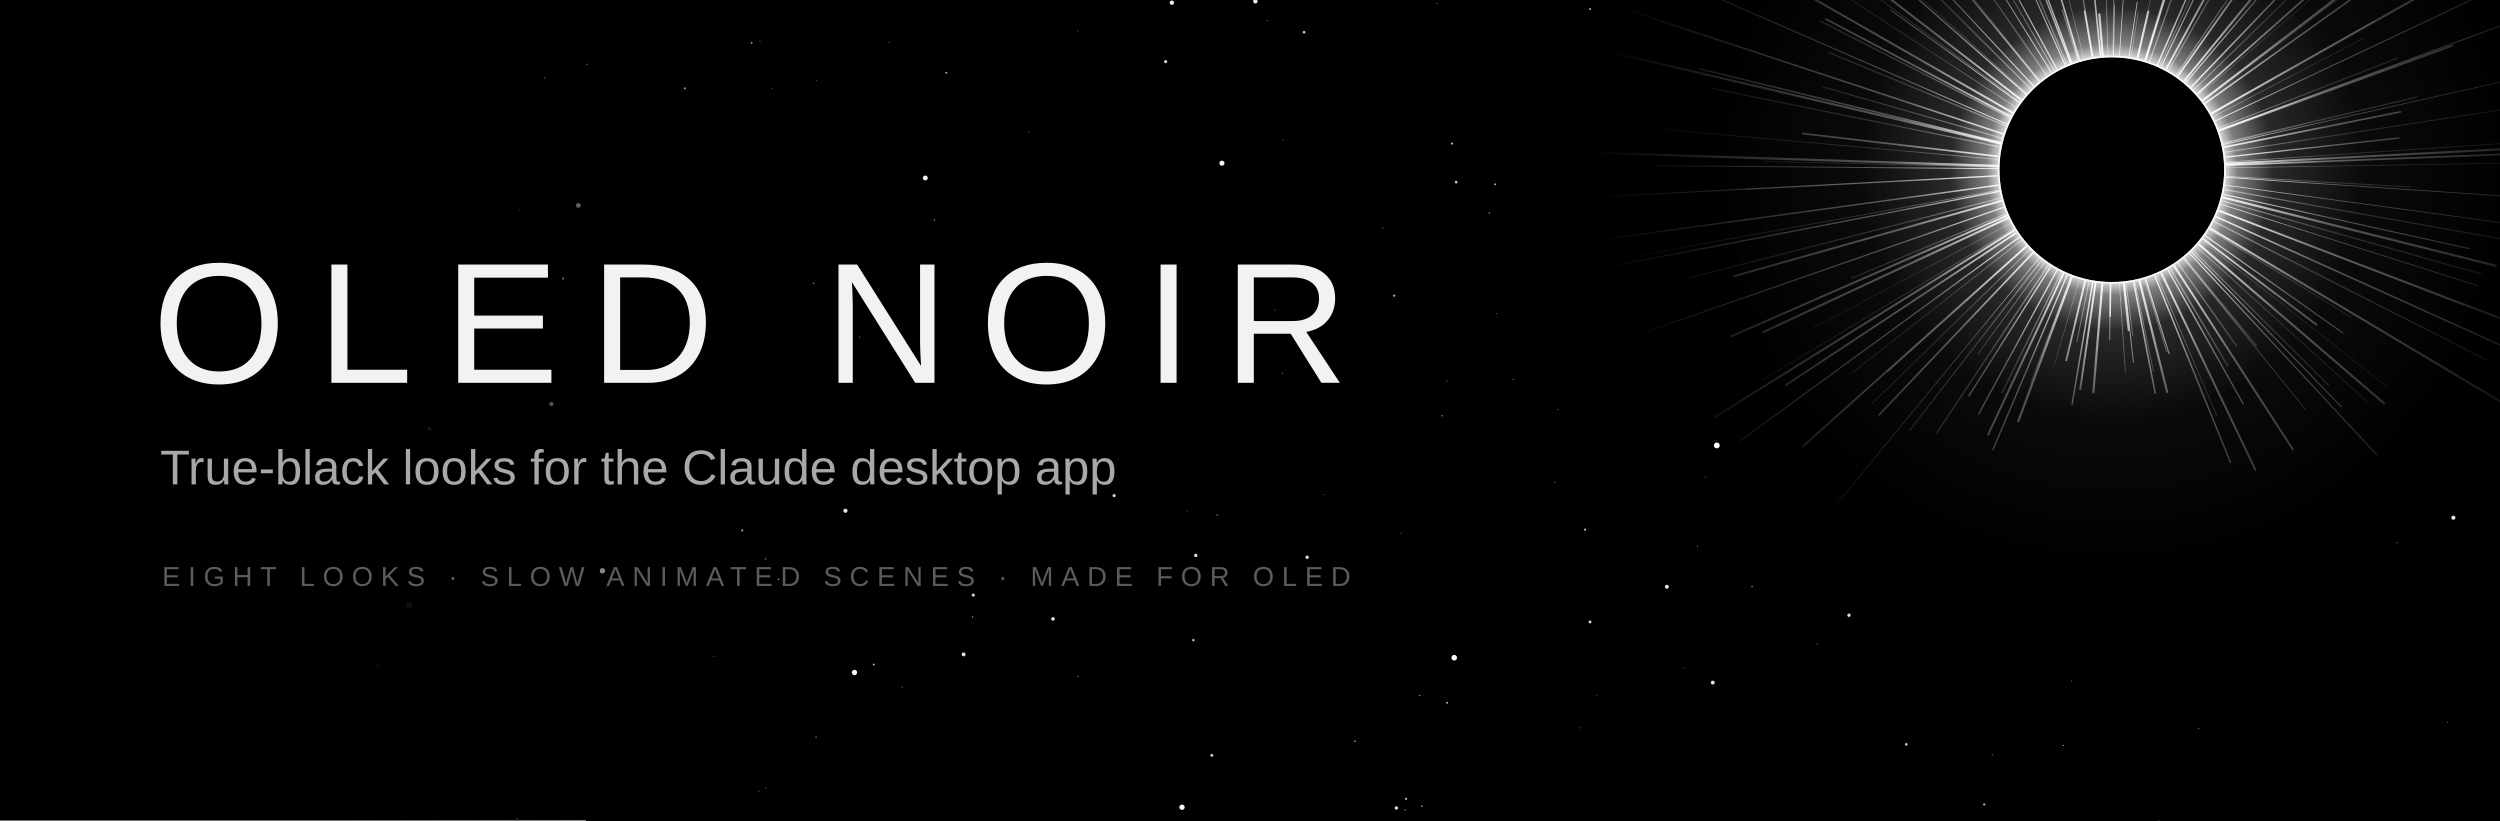
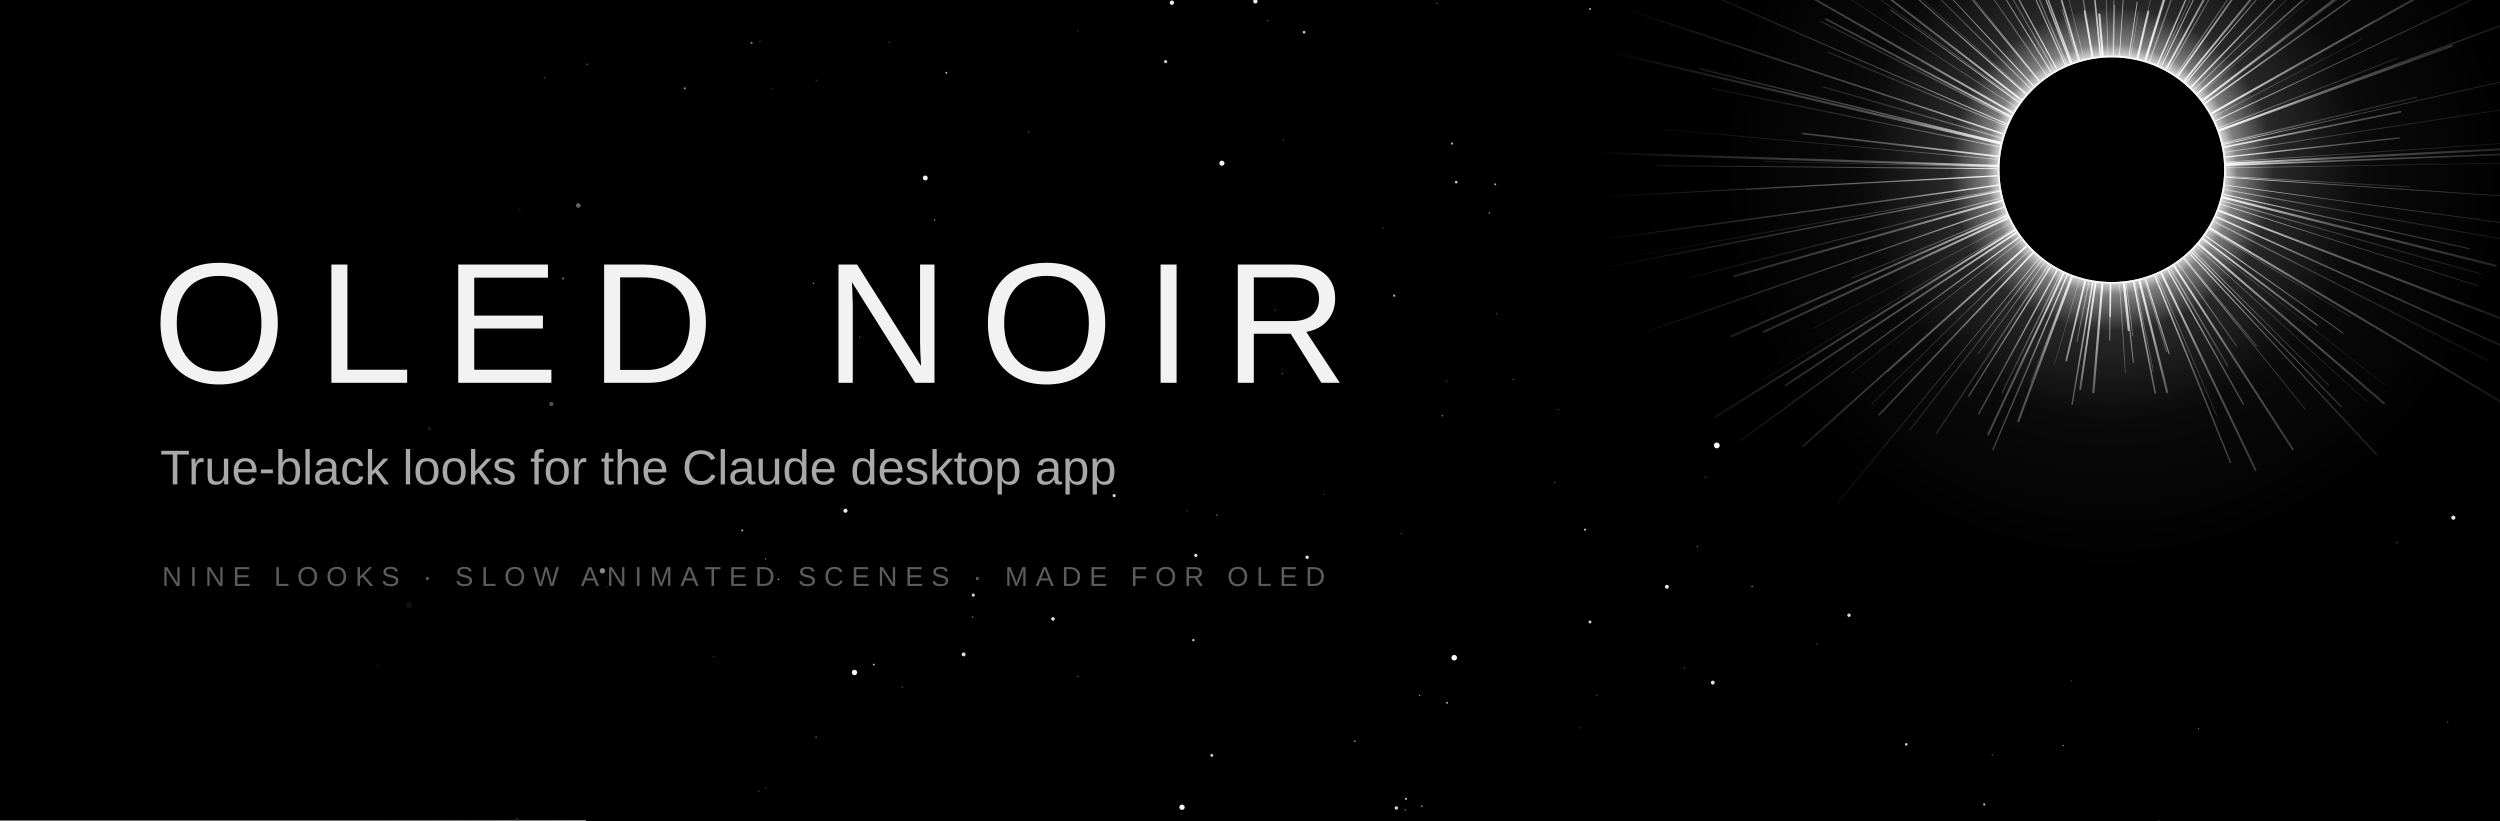
<svg xmlns="http://www.w3.org/2000/svg" viewBox="0 0 1280 420" width="1280" height="420">
  <rect width="1280" height="420" fill="#000" />
  <circle cx="0.0" cy="276.2" r="1.1" fill="#797979" />
  <circle cx="278.8" cy="39.8" r="0.5" fill="#878787" />
  <circle cx="166.5" cy="282.9" r="1.5" fill="#a4a4a4" />
  <circle cx="65.0" cy="72.6" r="0.5" fill="#ababab" />
  <circle cx="149.4" cy="16.2" r="1.5" fill="#7f7f7f" />
  <circle cx="36.7" cy="182.2" r="1.6" fill="#ababab" />
  <circle cx="97.0" cy="266.6" r="0.6" fill="#767676" />
  <circle cx="33.6" cy="212.5" r="0.7" fill="#c2c2c2" />
  <circle cx="131.2" cy="99.7" r="0.9" fill="#aaaaaa" />
  <circle cx="68.5" cy="328.5" r="1.6" fill="#c4c4c4" />
  <circle cx="98.8" cy="383.4" r="0.8" fill="#bbbbbb" />
  <circle cx="108.2" cy="152.6" r="0.5" fill="#8b8b8b" />
  <circle cx="152.7" cy="76.5" r="1.2" fill="#868686" />
  <circle cx="79.3" cy="157.3" r="1.2" fill="#c5c5c5" />
  <circle cx="181.7" cy="205.1" r="0.7" fill="#7a7a7a" />
  <circle cx="219.8" cy="219.5" r="0.8" fill="#a3a3a3" />
  <circle cx="391.9" cy="197.4" r="0.5" fill="#909090" />
  <circle cx="310.3" cy="154.9" r="0.7" fill="#d1d1d1" />
  <circle cx="161.9" cy="239.0" r="0.9" fill="#7d7d7d" />
  <circle cx="296.1" cy="105.2" r="1.2" fill="#c7c7c7" />
  <circle cx="58.4" cy="263.3" r="0.5" fill="#8e8e8e" />
  <circle cx="143.3" cy="62.0" r="0.9" fill="#a8a8a8" />
  <circle cx="418.9" cy="186.0" r="0.5" fill="#9a9a9a" />
  <circle cx="317.1" cy="237.9" r="1.6" fill="#707070" />
  <circle cx="25.4" cy="87.2" r="0.6" fill="#5b5b5b" />
  <circle cx="288.3" cy="142.6" r="0.6" fill="#cdcdcd" />
  <circle cx="322.8" cy="360.5" r="0.5" fill="#676767" />
  <circle cx="282.3" cy="206.8" r="1.1" fill="#b8b8b8" />
  <circle cx="324.6" cy="190.5" r="0.5" fill="#6d6d6d" />
  <circle cx="335.5" cy="26.8" r="0.7" fill="#ababab" />
  <circle cx="191.1" cy="156.6" r="0.5" fill="#5a5a5a" />
  <circle cx="56.4" cy="230.6" r="0.9" fill="#6c6c6c" />
  <circle cx="379.9" cy="246.8" r="0.6" fill="#747474" />
  <circle cx="315.7" cy="170.8" r="1.5" fill="#d3d3d3" />
  <circle cx="209.5" cy="309.8" r="1.6" fill="#707070" />
  <circle cx="399.2" cy="326.4" r="1.1" fill="#b8b8b8" />
  <circle cx="384.9" cy="18.4" r="1.0" fill="#c3c3c3" />
  <circle cx="109.5" cy="185.9" r="0.5" fill="#c1c1c1" />
  <circle cx="264.7" cy="419.5" r="0.8" fill="#646464" />
  <circle cx="266.1" cy="107.6" r="0.5" fill="#525252" />
  <circle cx="100.5" cy="160.5" r="1.6" fill="#525252" />
  <circle cx="59.6" cy="213.5" r="0.5" fill="#b3b3b3" />
  <circle cx="309.7" cy="21.7" r="0.9" fill="#8c8c8c" />
  <circle cx="193.6" cy="340.6" r="0.6" fill="#c4c4c4" />
  <circle cx="111.4" cy="283.7" r="1.5" fill="#777777" />
  <circle cx="314.0" cy="109.8" r="0.5" fill="#acacac" />
  <svg x="300" y="-60" width="1000" height="625" viewBox="0 0 1600 1000" preserveAspectRatio="xMidYMid slice">
    <defs>
      <radialGradient id="ec-fade" gradientUnits="userSpaceOnUse" cx="0" cy="0" r="430">
        <stop offset=".2" stop-color="#fff" stop-opacity=".95" />
        <stop offset=".42" stop-color="#fff" stop-opacity=".32" />
        <stop offset="1" stop-color="#fff" stop-opacity="0" />
      </radialGradient>
      <radialGradient id="ec-glow">
        <stop offset=".27" stop-color="#fff" stop-opacity=".95" />
        <stop offset=".31" stop-color="#fff" stop-opacity=".5" />
        <stop offset=".4" stop-color="#fff" stop-opacity=".16" />
        <stop offset=".62" stop-color="#fff" stop-opacity=".04" />
        <stop offset="1" stop-color="#fff" stop-opacity="0" />
      </radialGradient>
      <radialGradient id="ec-bead-glow">
        <stop offset="0" stop-color="#fff" stop-opacity="1" />
        <stop offset="1" stop-color="#fff" stop-opacity="0" />
      </radialGradient>
    </defs>
    <style>.tw-a{animation:tw-k 5.5s ease-in-out infinite}.tw-b{animation:tw-k 7.5s ease-in-out -2s infinite}.tw-c{animation:tw-k 11s ease-in-out -5s infinite}@keyframes tw-k{0%,100%{opacity:1}50%{opacity:.3}}.ec-spin{animation:ec-turn 300s linear infinite}.ec-spin-back{animation:ec-turn 460s linear reverse infinite}@keyframes ec-turn{to{transform:rotate(360deg)}}.ec-breathe{animation:ec-br 10s ease-in-out infinite}@keyframes ec-br{0%,100%{opacity:.8;transform:scale(1)}50%{opacity:1;transform:scale(1.045)}}.ec-bead{opacity:0;animation:ec-bd 26s ease-in-out infinite}@keyframes ec-bd{0%,76%,100%{opacity:0}86%{opacity:1}95%{opacity:0}}@media (max-aspect-ratio: 3/2){.ec-pos{transform:translate(-110px,0)}}@media (max-aspect-ratio: 1/1){.ec-pos{transform:translate(-330px,-20px)}}@media (prefers-reduced-motion: reduce){*{animation:none!important}}</style>
    <rect width="1600" height="1000" fill="#000" />
    <g>
      <circle cx="885.5" cy="576.7" r="1.6" fill="#e6e6e6" />
      <circle cx="1359.5" cy="820.3" r="0.6" fill="#999999" />
      <circle cx="432.7" cy="502" r="1.3" fill="#d3d3d3" />
      <circle cx="556.5" cy="842.4" r="0.5" fill="#747474" />
      <circle cx="482.6" cy="408.1" r="0.5" fill="#6e6e6e" />
      <circle cx="1041.3" cy="995.4" r="1.2" fill="#cfcfcf" />
      <circle cx="147.2" cy="553.9" r="0.6" fill="#999999" />
      <circle cx="1306.6" cy="935.1" r="1.3" fill="#d6d6d6" />
      <circle cx="667.7" cy="532.9" r="0.5" fill="#626262" />
      <circle cx="899.9" cy="643.5" r="0.5" fill="#5a5a5a" />
      <circle cx="141.7" cy="744.1" r="0.5" fill="#7e7e7e" />
      <circle cx="697.1" cy="98.8" r="0.5" fill="#797979" />
      <circle cx="759.4" cy="406.9" r="0.5" fill="#6f6f6f" />
      <circle cx="147.5" cy="741.3" r="0.5" fill="#747474" />
      <circle cx="159.8" cy="920.2" r="1.9" fill="#f0f0f0" />
      <circle cx="1254" cy="965.9" r="0.7" fill="#a3a3a3" />
      <circle cx="512.7" cy="714.8" r="1.2" fill="#cecece" />
      <circle cx="705.5" cy="671.7" r="0.8" fill="#b1b1b1" />
      <circle cx="157.7" cy="570.6" r="0.7" fill="#a4a4a4" />
      <circle cx="1003.3" cy="955.4" r="1" fill="#c1c1c1" />
      <circle cx="755.2" cy="5" r="0.5" fill="#616161" />
      <circle cx="558.3" cy="112.9" r="0.5" fill="#747474" />
      <circle cx="355.3" cy="806.5" r="1.2" fill="#d2d2d2" />
      <circle cx="564.6" cy="350" r="0.5" fill="#6a6a6a" />
      <circle cx="188.5" cy="699.9" r="0.6" fill="#8e8e8e" />
      <circle cx="259.1" cy="658.9" r="0.5" fill="#7a7a7a" />
      <circle cx="373.4" cy="12.2" r="0.5" fill="#696969" />
      <circle cx="1" cy="148.7" r="0.7" fill="#ababab" />
      <circle cx="521" cy="229.7" r="2.1" fill="#f7f7f7" />
      <circle cx="16.9" cy="576.8" r="0.5" fill="#808080" />
      <circle cx="9.1" cy="71.3" r="0.5" fill="#787878" />
      <circle cx="765" cy="877.9" r="1.2" fill="#d1d1d1" />
      <circle cx="570.5" cy="401.8" r="0.5" fill="#888888" />
      <circle cx="923.1" cy="655.2" r="1.6" fill="#e2e2e2" />
      <circle cx="295.2" cy="155.6" r="0.8" fill="#b3b3b3" />
      <circle cx="705.2" cy="408.2" r="0.5" fill="#7c7c7c" />
      <circle cx="756" cy="996.2" r="0.6" fill="#949494" />
      <circle cx="1483.7" cy="540.6" r="0.5" fill="#808080" />
    </g>
    <g class="tw-a">
      <circle cx="128" cy="530.5" r="0.9" fill="#bebebe" />
      <circle cx="285.6" cy="276.1" r="0.6" fill="#9b9b9b" />
      <circle cx="474.9" cy="146.5" r="1.3" fill="#d5d5d5" />
      <circle cx="711.3" cy="634.8" r="2.3" fill="#fcfcfc" />
      <circle cx="1008.4" cy="623.6" r="0.5" fill="#6f6f6f" />
      <circle cx="657.4" cy="918.8" r="0.9" fill="#bbbbbb" />
      <circle cx="220" cy="646.9" r="2.2" fill="#fafafa" />
      <circle cx="1217.1" cy="653.8" r="0.5" fill="#666666" />
      <circle cx="81" cy="168.4" r="0.9" fill="#bcbcbc" />
      <circle cx="662.1" cy="338.2" r="0.9" fill="#bbbbbb" />
      <circle cx="712.9" cy="245.2" r="1.1" fill="#cbcbcb" />
      <circle cx="1483.2" cy="990.5" r="0.6" fill="#9a9a9a" />
      <circle cx="434.4" cy="63" r="0.7" fill="#a3a3a3" />
      <circle cx="926.4" cy="460.9" r="2.4" fill="#fefefe" />
      <circle cx="403" cy="650.1" r="0.5" fill="#8a8a8a" />
      <circle cx="883.6" cy="808.1" r="0.8" fill="#b4b4b4" />
      <circle cx="480" cy="98.2" r="1.8" fill="#ececec" />
      <circle cx="669.1" cy="905.4" r="0.6" fill="#939393" />
      <circle cx="663.9" cy="757.9" r="1.4" fill="#d9d9d9" />
      <circle cx="629.9" cy="703.2" r="0.7" fill="#a6a6a6" />
      <circle cx="1214.7" cy="931.2" r="0.5" fill="#7a7a7a" />
      <circle cx="278" cy="241.8" r="2" fill="#f4f4f4" />
      <circle cx="110.2" cy="864.2" r="1.7" fill="#e9e9e9" />
      <circle cx="1291.3" cy="950" r="0.5" fill="#636363" />
      <circle cx="628.2" cy="945.7" r="0.9" fill="#bdbdbd" />
      <circle cx="235.8" cy="640.4" r="0.8" fill="#b8b8b8" />
      <circle cx="382.6" cy="603" r="1.5" fill="#dddddd" />
      <circle cx="701.5" cy="436.6" r="0.6" fill="#9c9c9c" />
      <circle cx="1034.7" cy="600" r="1.4" fill="#d9d9d9" />
      <circle cx="79.8" cy="387.3" r="0.5" fill="#6d6d6d" />
      <circle cx="828" cy="665.5" r="0.5" fill="#5d5d5d" />
      <circle cx="326.2" cy="76.5" r="0.6" fill="#909090" />
      <circle cx="488.3" cy="757.3" r="2.2" fill="#fafafa" />
      <circle cx="588.3" cy="122.4" r="1.1" fill="#cdcdcd" />
      <circle cx="822.5" cy="605.5" r="1.2" fill="#d3d3d3" />
      <circle cx="814.6" cy="692.3" r="0.5" fill="#5c5c5c" />
      <circle cx="1525.2" cy="687.7" r="0.5" fill="#787878" />
      <circle cx="1529.8" cy="520.1" r="1.7" fill="#e6e6e6" />
    </g>
    <g class="tw-b">
      <circle cx="818.5" cy="529.9" r="0.9" fill="#bebebe" />
      <circle cx="768.1" cy="843.5" r="0.6" fill="#9f9f9f" />
      <circle cx="1288.6" cy="768.8" r="0.6" fill="#8e8e8e" />
      <circle cx="122.8" cy="841.3" r="0.7" fill="#acacac" />
      <circle cx="745.9" cy="352.9" r="0.5" fill="#626262" />
      <circle cx="671.1" cy="759.5" r="0.6" fill="#8c8c8c" />
      <circle cx="604.2" cy="937.3" r="1.7" fill="#e7e7e7" />
      <circle cx="822.5" cy="103.4" r="0.8" fill="#b6b6b6" />
      <circle cx="1415.1" cy="961.4" r="0.9" fill="#bdbdbd" />
      <circle cx="917.1" cy="487" r="0.5" fill="#6a6a6a" />
      <circle cx="692.8" cy="850.4" r="0.9" fill="#b8b8b8" />
      <circle cx="101.9" cy="84.8" r="2.4" fill="#ffffff" />
      <circle cx="740.1" cy="270.5" r="0.6" fill="#9f9f9f" />
      <circle cx="309.4" cy="632.1" r="1.6" fill="#e2e2e2" />
      <circle cx="548.4" cy="97.1" r="1.8" fill="#ececec" />
      <circle cx="362.7" cy="204.4" r="0.5" fill="#717171" />
      <circle cx="831.6" cy="876.1" r="0.5" fill="#636363" />
      <circle cx="141.4" cy="937" r="0.8" fill="#b5b5b5" />
      <circle cx="910.6" cy="543.6" r="0.5" fill="#858585" />
      <circle cx="691.1" cy="782.9" r="0.9" fill="#bdbdbd" />
      <circle cx="1212.3" cy="922.2" r="0.6" fill="#909090" />
      <circle cx="135.7" cy="131.1" r="0.8" fill="#b0b0b0" />
      <circle cx="459.8" cy="900" r="0.5" fill="#6a6a6a" />
      <circle cx="590.8" cy="552.5" r="1.4" fill="#dddddd" />
      <circle cx="497.6" cy="620.4" r="1" fill="#c6c6c6" />
      <circle cx="674.2" cy="965.8" r="0.6" fill="#8d8d8d" />
      <circle cx="104.6" cy="633.7" r="0.5" fill="#6f6f6f" />
      <circle cx="241" cy="906.1" r="0.6" fill="#9c9c9c" />
      <circle cx="419.4" cy="61.3" r="0.5" fill="#8b8b8b" />
      <circle cx="744.9" cy="247" r="0.8" fill="#b0b0b0" />
      <circle cx="1152" cy="714.4" r="0.5" fill="#898989" />
      <circle cx="1081.6" cy="705.8" r="1.1" fill="#c9c9c9" />
      <circle cx="336.5" cy="931.8" r="2.2" fill="#f9f9f9" />
      <circle cx="186.4" cy="328.1" r="0.6" fill="#8d8d8d" />
      <circle cx="1124.6" cy="824.6" r="0.6" fill="#989898" />
      <circle cx="403" cy="121.3" r="0.5" fill="#5e5e5e" />
      <circle cx="769.1" cy="939.6" r="0.5" fill="#717171" />
      <circle cx="671.8" cy="750.4" r="0.9" fill="#bebebe" />
      <circle cx="683" cy="665.7" r="0.6" fill="#999999" />
      <circle cx="1187.9" cy="777.4" r="0.8" fill="#b5b5b5" />
      <circle cx="188.7" cy="161.8" r="0.5" fill="#5f5f5f" />
      <circle cx="796.4" cy="431.4" r="0.5" fill="#676767" />
      <circle cx="317.3" cy="583.5" r="1.3" fill="#d3d3d3" />
    </g>
    <g class="tw-c">
      <circle cx="955.3" cy="576.5" r="0.6" fill="#9f9f9f" />
      <circle cx="402.7" cy="56.2" r="1.3" fill="#d4d4d4" />
      <circle cx="492.6" cy="514.5" r="0.5" fill="#5b5b5b" />
      <circle cx="793.7" cy="491.2" r="0.5" fill="#757575" />
      <circle cx="1126.3" cy="834.8" r="2" fill="#f2f2f2" />
      <circle cx="263.7" cy="822" r="0.5" fill="#707070" />
      <circle cx="1210.2" cy="706.7" r="0.6" fill="#999999" />
      <circle cx="13.5" cy="563.6" r="2.2" fill="#f9f9f9" />
      <circle cx="370.5" cy="934.3" r="0.5" fill="#676767" />
      <circle cx="224.2" cy="372.1" r="0.5" fill="#707070" />
      <circle cx="684.8" cy="756.5" r="0.7" fill="#a1a1a1" />
      <circle cx="152.4" cy="168.7" r="0.5" fill="#5d5d5d" />
      <circle cx="1145.5" cy="755" r="0.9" fill="#bfbfbf" />
      <circle cx="102.2" cy="59.2" r="0.6" fill="#9b9b9b" />
      <circle cx="142.6" cy="129.9" r="0.5" fill="#7e7e7e" />
      <circle cx="248.5" cy="130.8" r="0.5" fill="#656565" />
      <circle cx="592.6" cy="12.2" r="0.5" fill="#7f7f7f" />
      <circle cx="604.5" cy="501.2" r="0.5" fill="#5d5d5d" />
      <circle cx="571.3" cy="210.8" r="0.5" fill="#5c5c5c" />
      <circle cx="212.6" cy="514.4" r="1.7" fill="#e7e7e7" />
      <circle cx="517.1" cy="517.9" r="0.6" fill="#909090" />
      <circle cx="671.8" cy="892.8" r="0.6" fill="#9a9a9a" />
      <circle cx="439.1" cy="54.4" r="0.6" fill="#929292" />
      <circle cx="1321.1" cy="692.8" r="0.5" fill="#737373" />
      <circle cx="14.8" cy="934" r="1.7" fill="#e9e9e9" />
      <circle cx="652.9" cy="282.6" r="0.5" fill="#6f6f6f" />
      <circle cx="709.4" cy="213.6" r="0.9" fill="#b8b8b8" />
      <circle cx="316.7" cy="601.5" r="0.6" fill="#979797" />
      <circle cx="518.7" cy="770.9" r="1" fill="#c7c7c7" />
      <circle cx="755.7" cy="86.2" r="0.7" fill="#a9a9a9" />
      <circle cx="499.6" cy="551" r="1.4" fill="#d9d9d9" />
    </g>
    <g class="ec-pos">
      <g transform="translate(1250 235)">
        <circle class="ec-breathe" r="330" fill="url(#ec-glow)" />
        <g class="ec-spin" stroke="url(#ec-fade)" stroke-linecap="round" fill="none">
          <path d="M93.9 -3.7L479.9 -18.8" stroke-width="1.4" />
          <path d="M93.8 6.3L367 24.7" stroke-width="0.7" />
          <path d="M93.1 12.7L328.5 44.7" stroke-width="0.6" />
          <path d="M91.8 20.3L292.8 64.7" stroke-width="0.9" />
          <path d="M91.2 22.8L314.4 78.7" stroke-width="1.8" />
          <path d="M89.6 28.4L299.9 95.1" stroke-width="0.6" />
          <path d="M87.8 33.6L335.3 128.2" stroke-width="1.5" />
          <path d="M85.7 38.7L355 160.3" stroke-width="1.3" />
          <path d="M80.7 48.2L334 199.3" stroke-width="1.7" />
          <path d="M76.8 54.3L189.2 133.7" stroke-width="0.9" />
          <path d="M74.9 56.8L167.8 127.1" stroke-width="1.5" />
          <path d="M71.3 61.2L223 191.4" stroke-width="1.7" />
          <path d="M65.4 67.5L188.1 194.3" stroke-width="0.9" />
          <path d="M64 68.9L217 233.5" stroke-width="0.9" />
          <path d="M59.1 73.1L158.5 196.3" stroke-width="0.5" />
          <path d="M51.1 78.9L148.3 229.2" stroke-width="1.6" />
          <path d="M46 82L107.7 192" stroke-width="1.1" />
          <path d="M40.6 84.8L117.7 246" stroke-width="1.6" />
          <path d="M35.3 87.1L97.2 239.8" stroke-width="1.2" />
          <path d="M27.9 89.8L46.9 150.8" stroke-width="0.9" />
          <path d="M22.7 91.2L45.3 182.1" stroke-width="1.8" />
          <path d="M17.9 92.3L35.5 182.9" stroke-width="1.3" />
          <path d="M10.5 93.4L17.7 158" stroke-width="0.7" />
          <path d="M9.8 93.5L13.8 131.5" stroke-width="1.6" />
          <path d="M-1 94L-1.3 120.1" stroke-width="1.2" />
          <path d="M-7.8 93.7L-15.1 182.3" stroke-width="1.8" />
          <path d="M-13.4 93L-25.9 179.8" stroke-width="1.6" />
          <path d="M-15.7 92.7L-32.5 192" stroke-width="1.2" />
          <path d="M-21.9 91.4L-37.3 156.2" stroke-width="1.5" />
          <path d="M-32.8 88.1L-76.6 206" stroke-width="1.8" />
          <path d="M-36.7 86.5L-97.4 229.4" stroke-width="1.1" />
          <path d="M-39.7 85.2L-101.3 217" stroke-width="1.6" />
          <path d="M-45 82.5L-109 200" stroke-width="1.1" />
          <path d="M-50.2 79.5L-117.1 185.3" stroke-width="1.1" />
          <path d="M-55.2 76.1L-109.5 150.8" stroke-width="0.4" />
          <path d="M-59.7 72.6L-224.7 273.1" stroke-width="0.5" />
          <path d="M-64.7 68.2L-190.6 200.8" stroke-width="1.4" />
          <path d="M-70 62.7L-253.1 226.7" stroke-width="1.4" />
          <path d="M-75.9 55.4L-304.5 222.2" stroke-width="1" />
          <path d="M-78.4 51.8L-267.2 176.6" stroke-width="1.5" />
          <path d="M-79.8 49.7L-325.5 202.8" stroke-width="1.6" />
          <path d="M-85.2 39.7L-285.2 132.9" stroke-width="1.7" />
          <path d="M-86.1 37.7L-312 136.6" stroke-width="1.6" />
          <path d="M-88.8 30.9L-382 133" stroke-width="1" />
          <path d="M-90.5 25.5L-309.4 87.2" stroke-width="1.6" />
          <path d="M-92.3 17.8L-483.2 93.2" stroke-width="1.1" />
          <path d="M-93.1 12.7L-497.5 68.1" stroke-width="1.2" />
          <path d="M-93.9 5L-411.8 21.8" stroke-width="0.9" />
          <path d="M-94 -0.8L-374.1 -3.3" stroke-width="0.8" />
          <path d="M-93.9 -3.1L-453.9 -14.8" stroke-width="1.8" />
          <path d="M-93.4 -10.9L-253.2 -29.6" stroke-width="1.4" />
          <path d="M-91.5 -21.5L-460.4 -108" stroke-width="1.7" />
          <path d="M-91.3 -22.3L-337.7 -82.6" stroke-width="1.2" />
          <path d="M-89.3 -29.4L-418.8 -138.1" stroke-width="1.3" />
          <path d="M-86.2 -37.5L-351.3 -153" stroke-width="0.8" />
          <path d="M-83.2 -43.8L-234.3 -123.4" stroke-width="1.4" />
          <path d="M-81.5 -46.8L-305.7 -175.3" stroke-width="1.6" />
          <path d="M-76.2 -55L-181.2 -130.8" stroke-width="0.8" />
          <path d="M-74.5 -57.4L-303.2 -233.6" stroke-width="1.6" />
          <path d="M-70.5 -62.1L-216.2 -190.5" stroke-width="1.1" />
          <path d="M-64.2 -68.7L-228.6 -244.7" stroke-width="0.9" />
          <path d="M-59.6 -72.7L-216 -263.2" stroke-width="0.4" />
          <path d="M-59.2 -73L-144.6 -178.4" stroke-width="0.5" />
          <path d="M-49.6 -79.8L-123.5 -198.7" stroke-width="0.8" />
          <path d="M-45.1 -82.5L-96.7 -177" stroke-width="1" />
          <path d="M-38.3 -85.8L-63.9 -143.2" stroke-width="0.9" />
          <path d="M-34 -87.7L-71.7 -185" stroke-width="1.1" />
          <path d="M-33 -88L-67.8 -180.9" stroke-width="1.2" />
          <path d="M-26.7 -90.1L-54.9 -185.1" stroke-width="1.4" />
          <path d="M-15.9 -92.6L-22.3 -129.8" stroke-width="1.4" />
          <path d="M-9.3 -93.5L-14.5 -145.3" stroke-width="1.3" />
          <path d="M-7.5 -93.7L-10.2 -127.2" stroke-width="1.8" />
          <path d="M1.5 -94L2.1 -134.9" stroke-width="0.5" />
          <path d="M6.3 -93.8L10 -149.5" stroke-width="0.6" />
          <path d="M14.1 -92.9L20.8 -137.3" stroke-width="0.7" />
          <path d="M21.1 -91.6L29.9 -129.5" stroke-width="1.7" />
          <path d="M27.4 -89.9L54.7 -179.7" stroke-width="1.4" />
          <path d="M27.9 -89.8L50.4 -162.4" stroke-width="1.2" />
          <path d="M37.5 -86.2L80 -183.8" stroke-width="1.2" />
          <path d="M40.7 -84.7L95.3 -198.5" stroke-width="0.8" />
          <path d="M44.7 -82.7L95.1 -175.7" stroke-width="1.5" />
          <path d="M54.2 -76.8L175.8 -248.9" stroke-width="1.4" />
          <path d="M59.4 -72.9L190.2 -233.4" stroke-width="1.4" />
          <path d="M60.9 -71.6L185.8 -218.5" stroke-width="0.9" />
          <path d="M65.1 -67.8L206.5 -215.2" stroke-width="1.3" />
          <path d="M70.3 -62.4L201.6 -178.9" stroke-width="1.4" />
          <path d="M74.7 -57.1L231.2 -176.9" stroke-width="1.5" />
          <path d="M76.6 -54.5L270.3 -192.6" stroke-width="1.3" />
          <path d="M81.9 -46.2L258.5 -145.8" stroke-width="1.7" />
          <path d="M85 -40.1L356.8 -168.5" stroke-width="0.8" />
          <path d="M88.2 -32.6L372.6 -138" stroke-width="1" />
          <path d="M88.3 -32.2L278.7 -101.5" stroke-width="1.6" />
          <path d="M91.7 -20.7L476 -107.4" stroke-width="0.6" />
          <path d="M92.2 -18.5L236.5 -47.4" stroke-width="1.4" />
          <path d="M93.4 -10.3L235.3 -26" stroke-width="1.1" />
          <path d="M93.9 -4.9L380.1 -19.9" stroke-width="1.7" />
        </g>
        <g class="ec-spin-back" stroke="url(#ec-fade)" stroke-linecap="round" fill="none" opacity=".55">
          <path d="M94 -1.5L338.2 -5.6" stroke-width="0.6" />
          <path d="M93.8 5.5L244.7 14.2" stroke-width="0.8" />
          <path d="M92.6 16.4L356.2 63.3" stroke-width="1" />
          <path d="M90.5 25.6L302.6 85.5" stroke-width="1" />
          <path d="M87.7 33.8L288.3 111.2" stroke-width="0.9" />
          <path d="M83.8 42.6L307.6 156.2" stroke-width="1.1" />
          <path d="M80 49.3L195.8 120.7" stroke-width="0.6" />
          <path d="M73.8 58.2L224.3 176.9" stroke-width="0.4" />
          <path d="M69.6 63.2L209.1 190.1" stroke-width="0.6" />
          <path d="M66.7 66.3L177.5 176.5" stroke-width="0.9" />
          <path d="M59.6 72.7L118.3 144.2" stroke-width="1.2" />
          <path d="M54.3 76.7L102.1 144.3" stroke-width="1" />
          <path d="M47.8 80.9L95 160.8" stroke-width="1.2" />
          <path d="M36.9 86.5L86.1 201.9" stroke-width="0.7" />
          <path d="M27.1 90L44.9 149.1" stroke-width="0.9" />
          <path d="M19 92.1L34.1 165.4" stroke-width="0.7" />
          <path d="M11.8 93.3L17.2 136.2" stroke-width="0.7" />
          <path d="M6.3 93.8L11.1 166" stroke-width="0.7" />
          <path d="M-1.2 94L-1.8 139.4" stroke-width="1.1" />
          <path d="M-13.2 93.1L-24.5 172.4" stroke-width="0.4" />
          <path d="M-18.7 92.1L-28.6 140.8" stroke-width="0.8" />
          <path d="M-26.6 90.2L-46.9 159.3" stroke-width="0.4" />
          <path d="M-33.5 87.8L-66.6 174.7" stroke-width="0.6" />
          <path d="M-41.5 84.3L-89.9 182.8" stroke-width="1.1" />
          <path d="M-52 78.3L-143.5 215.8" stroke-width="1.2" />
          <path d="M-57.6 74.3L-165.6 213.5" stroke-width="1" />
          <path d="M-67.3 65.6L-196.5 191.7" stroke-width="0.7" />
          <path d="M-69.8 63L-183.7 165.6" stroke-width="1" />
          <path d="M-74.1 57.9L-212.6 166.2" stroke-width="0.6" />
          <path d="M-80.5 48.5L-286.8 172.6" stroke-width="0.6" />
          <path d="M-83 44L-245.4 130.2" stroke-width="0.4" />
          <path d="M-86.8 36.2L-213.2 88.9" stroke-width="0.9" />
          <path d="M-91.1 23.3L-345.7 88.5" stroke-width="1" />
          <path d="M-92.5 16.8L-385.9 69.9" stroke-width="0.8" />
          <path d="M-93.9 5.1L-299.3 16.2" stroke-width="1.1" />
          <path d="M-94 -2.2L-284.5 -6.7" stroke-width="0.6" />
          <path d="M-93.6 -8.4L-366.5 -32.9" stroke-width="0.7" />
          <path d="M-92.1 -18.7L-327.7 -66.6" stroke-width="1" />
          <path d="M-90.4 -25.9L-236.3 -67.7" stroke-width="1" />
          <path d="M-86.9 -36L-232.2 -96.1" stroke-width="1" />
          <path d="M-83.8 -42.7L-238.5 -121.5" stroke-width="1.2" />
          <path d="M-78.7 -51.3L-222.8 -145.2" stroke-width="0.6" />
          <path d="M-75.7 -55.7L-212.2 -156" stroke-width="0.7" />
          <path d="M-69.9 -62.8L-216 -194.2" stroke-width="0.5" />
          <path d="M-66.6 -66.3L-154.9 -154.2" stroke-width="1.1" />
          <path d="M-59.7 -72.6L-140.7 -171.3" stroke-width="1" />
          <path d="M-53.5 -77.3L-108.8 -157.1" stroke-width="0.9" />
          <path d="M-47.2 -81.3L-103 -177.6" stroke-width="0.9" />
          <path d="M-36.9 -86.5L-70.4 -165.2" stroke-width="1.1" />
          <path d="M-27.8 -89.8L-40.5 -130.8" stroke-width="0.9" />
          <path d="M-22.9 -91.2L-37.7 -149.7" stroke-width="0.5" />
          <path d="M-15.6 -92.7L-26.5 -158" stroke-width="1.2" />
          <path d="M-3.1 -94L-5.2 -159.4" stroke-width="0.7" />
          <path d="M1.1 -94L1.6 -138.5" stroke-width="0.9" />
          <path d="M15.6 -92.7L21.7 -129.1" stroke-width="0.5" />
          <path d="M20.8 -91.7L41.1 -180.7" stroke-width="0.5" />
          <path d="M31 -88.8L67.1 -192.2" stroke-width="1.1" />
          <path d="M39.3 -85.4L70 -152.3" stroke-width="0.6" />
          <path d="M46.6 -81.6L85.8 -150.4" stroke-width="1" />
          <path d="M52.9 -77.7L117.5 -172.7" stroke-width="1" />
          <path d="M59.8 -72.6L138.7 -168.4" stroke-width="0.5" />
          <path d="M67.4 -65.6L177.7 -173" stroke-width="0.8" />
          <path d="M71.4 -61.2L170.8 -146.4" stroke-width="0.4" />
          <path d="M75 -56.7L256 -193.5" stroke-width="1.2" />
          <path d="M81.8 -46.3L214.7 -121.6" stroke-width="0.7" />
          <path d="M83.3 -43.5L205.5 -107.3" stroke-width="0.5" />
          <path d="M87.6 -34.2L234.5 -91.6" stroke-width="0.9" />
          <path d="M91.4 -21.8L249.5 -59.4" stroke-width="1.1" />
          <path d="M92.9 -14.3L370.1 -56.9" stroke-width="0.8" />
          <path d="M93.8 -6.3L381.6 -25.6" stroke-width="0.7" />
        </g>
        <circle r="92" fill="#000" />
        <circle r="92.8" fill="none" stroke="#fff" stroke-opacity=".85" stroke-width="1.4" />
        <g class="ec-bead">
          <circle cx="-58.4" cy="-72.4" r="16" fill="url(#ec-bead-glow)" />
          <circle cx="-58.4" cy="-72.4" r="2.6" fill="#fff" />
        </g>
      </g>
    </g>
  </svg>
  <linearGradient id="bn-fade" x1="0" x2="1">
    <stop offset=".25" stop-color="#000" />
    <stop offset=".6" stop-color="#000" stop-opacity="0" />
  </linearGradient>
  <rect width="700" height="420" fill="url(#bn-fade)" />
  <g font-family="Segoe UI, Helvetica Neue, Arial, sans-serif">
    <text x="78" y="196" font-size="88" font-weight="300" letter-spacing="16" fill="#f2f2f2">OLED NOIR</text>
    <text x="82" y="248" font-size="25" fill="#a8a8a8">True-black looks for the Claude desktop app</text>
-     <text x="83" y="300" font-size="14" letter-spacing="4" fill="#5c5c5c">EIGHT LOOKS · SLOW ANIMATED SCENES · MADE FOR OLED</text>
+     <text x="83" y="300" font-size="14" letter-spacing="4" fill="#5c5c5c">NINE LOOKS · SLOW ANIMATED SCENES · MADE FOR OLED</text>
  </g>
</svg>
